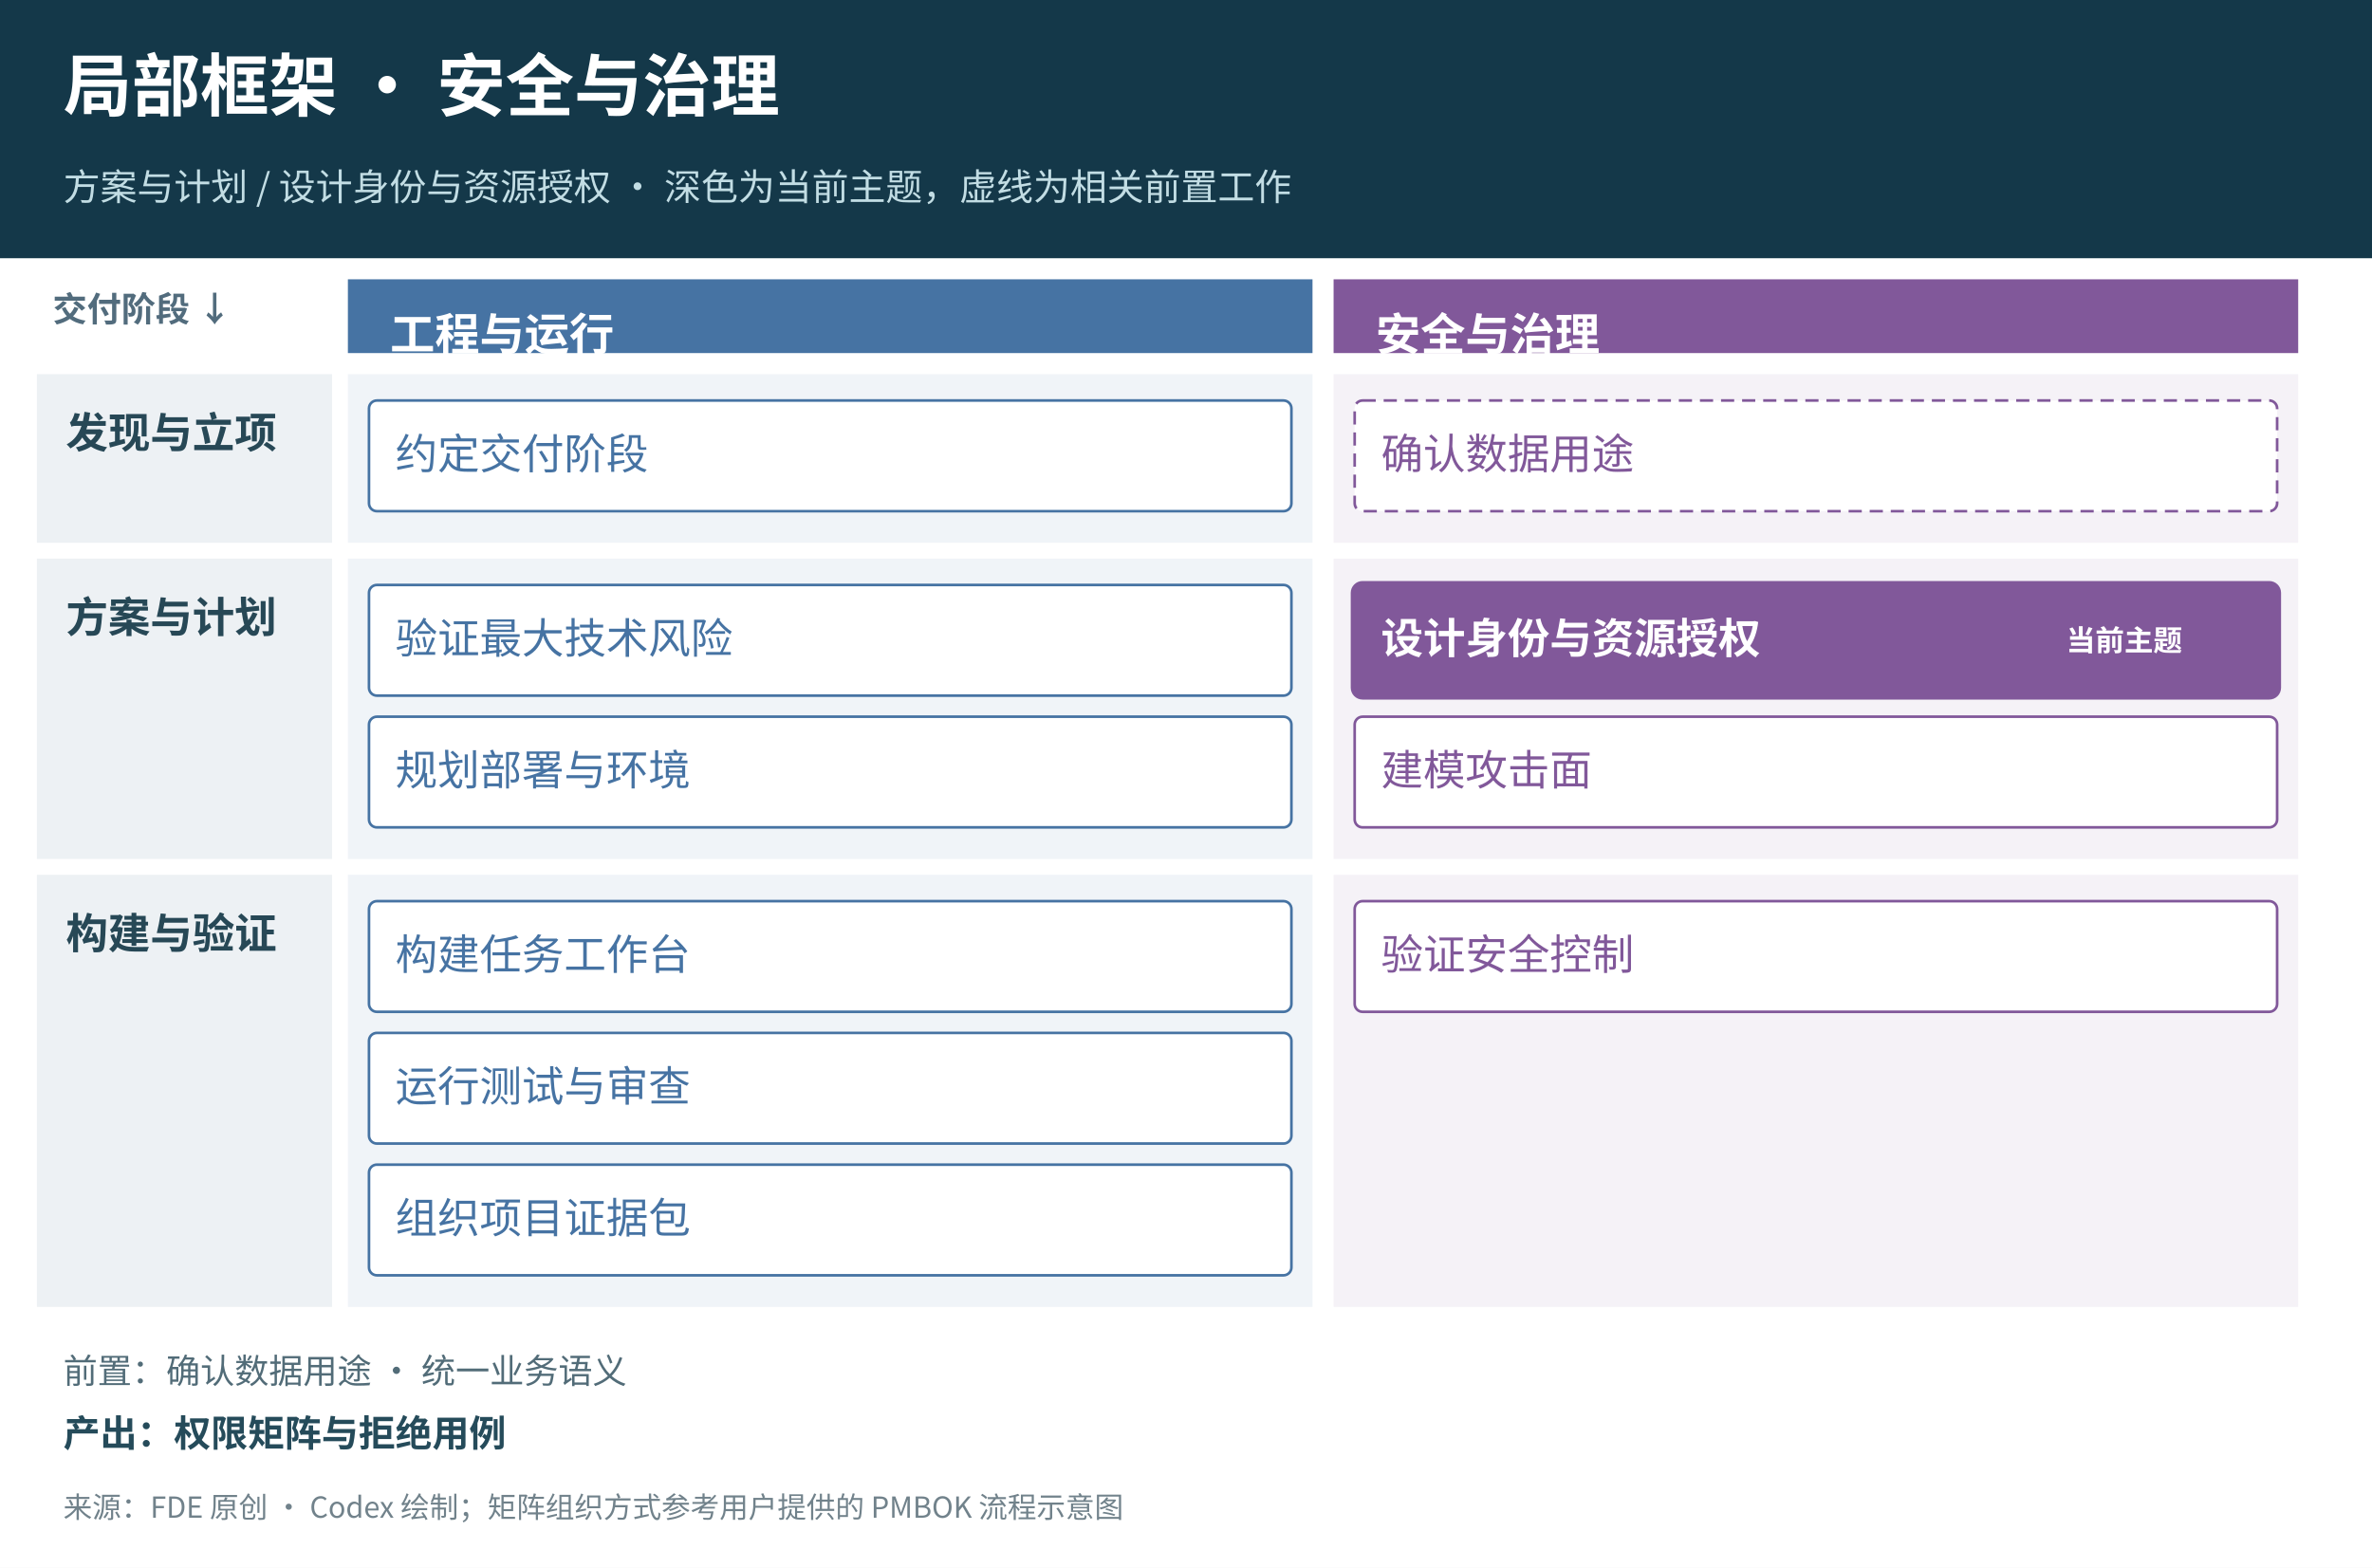
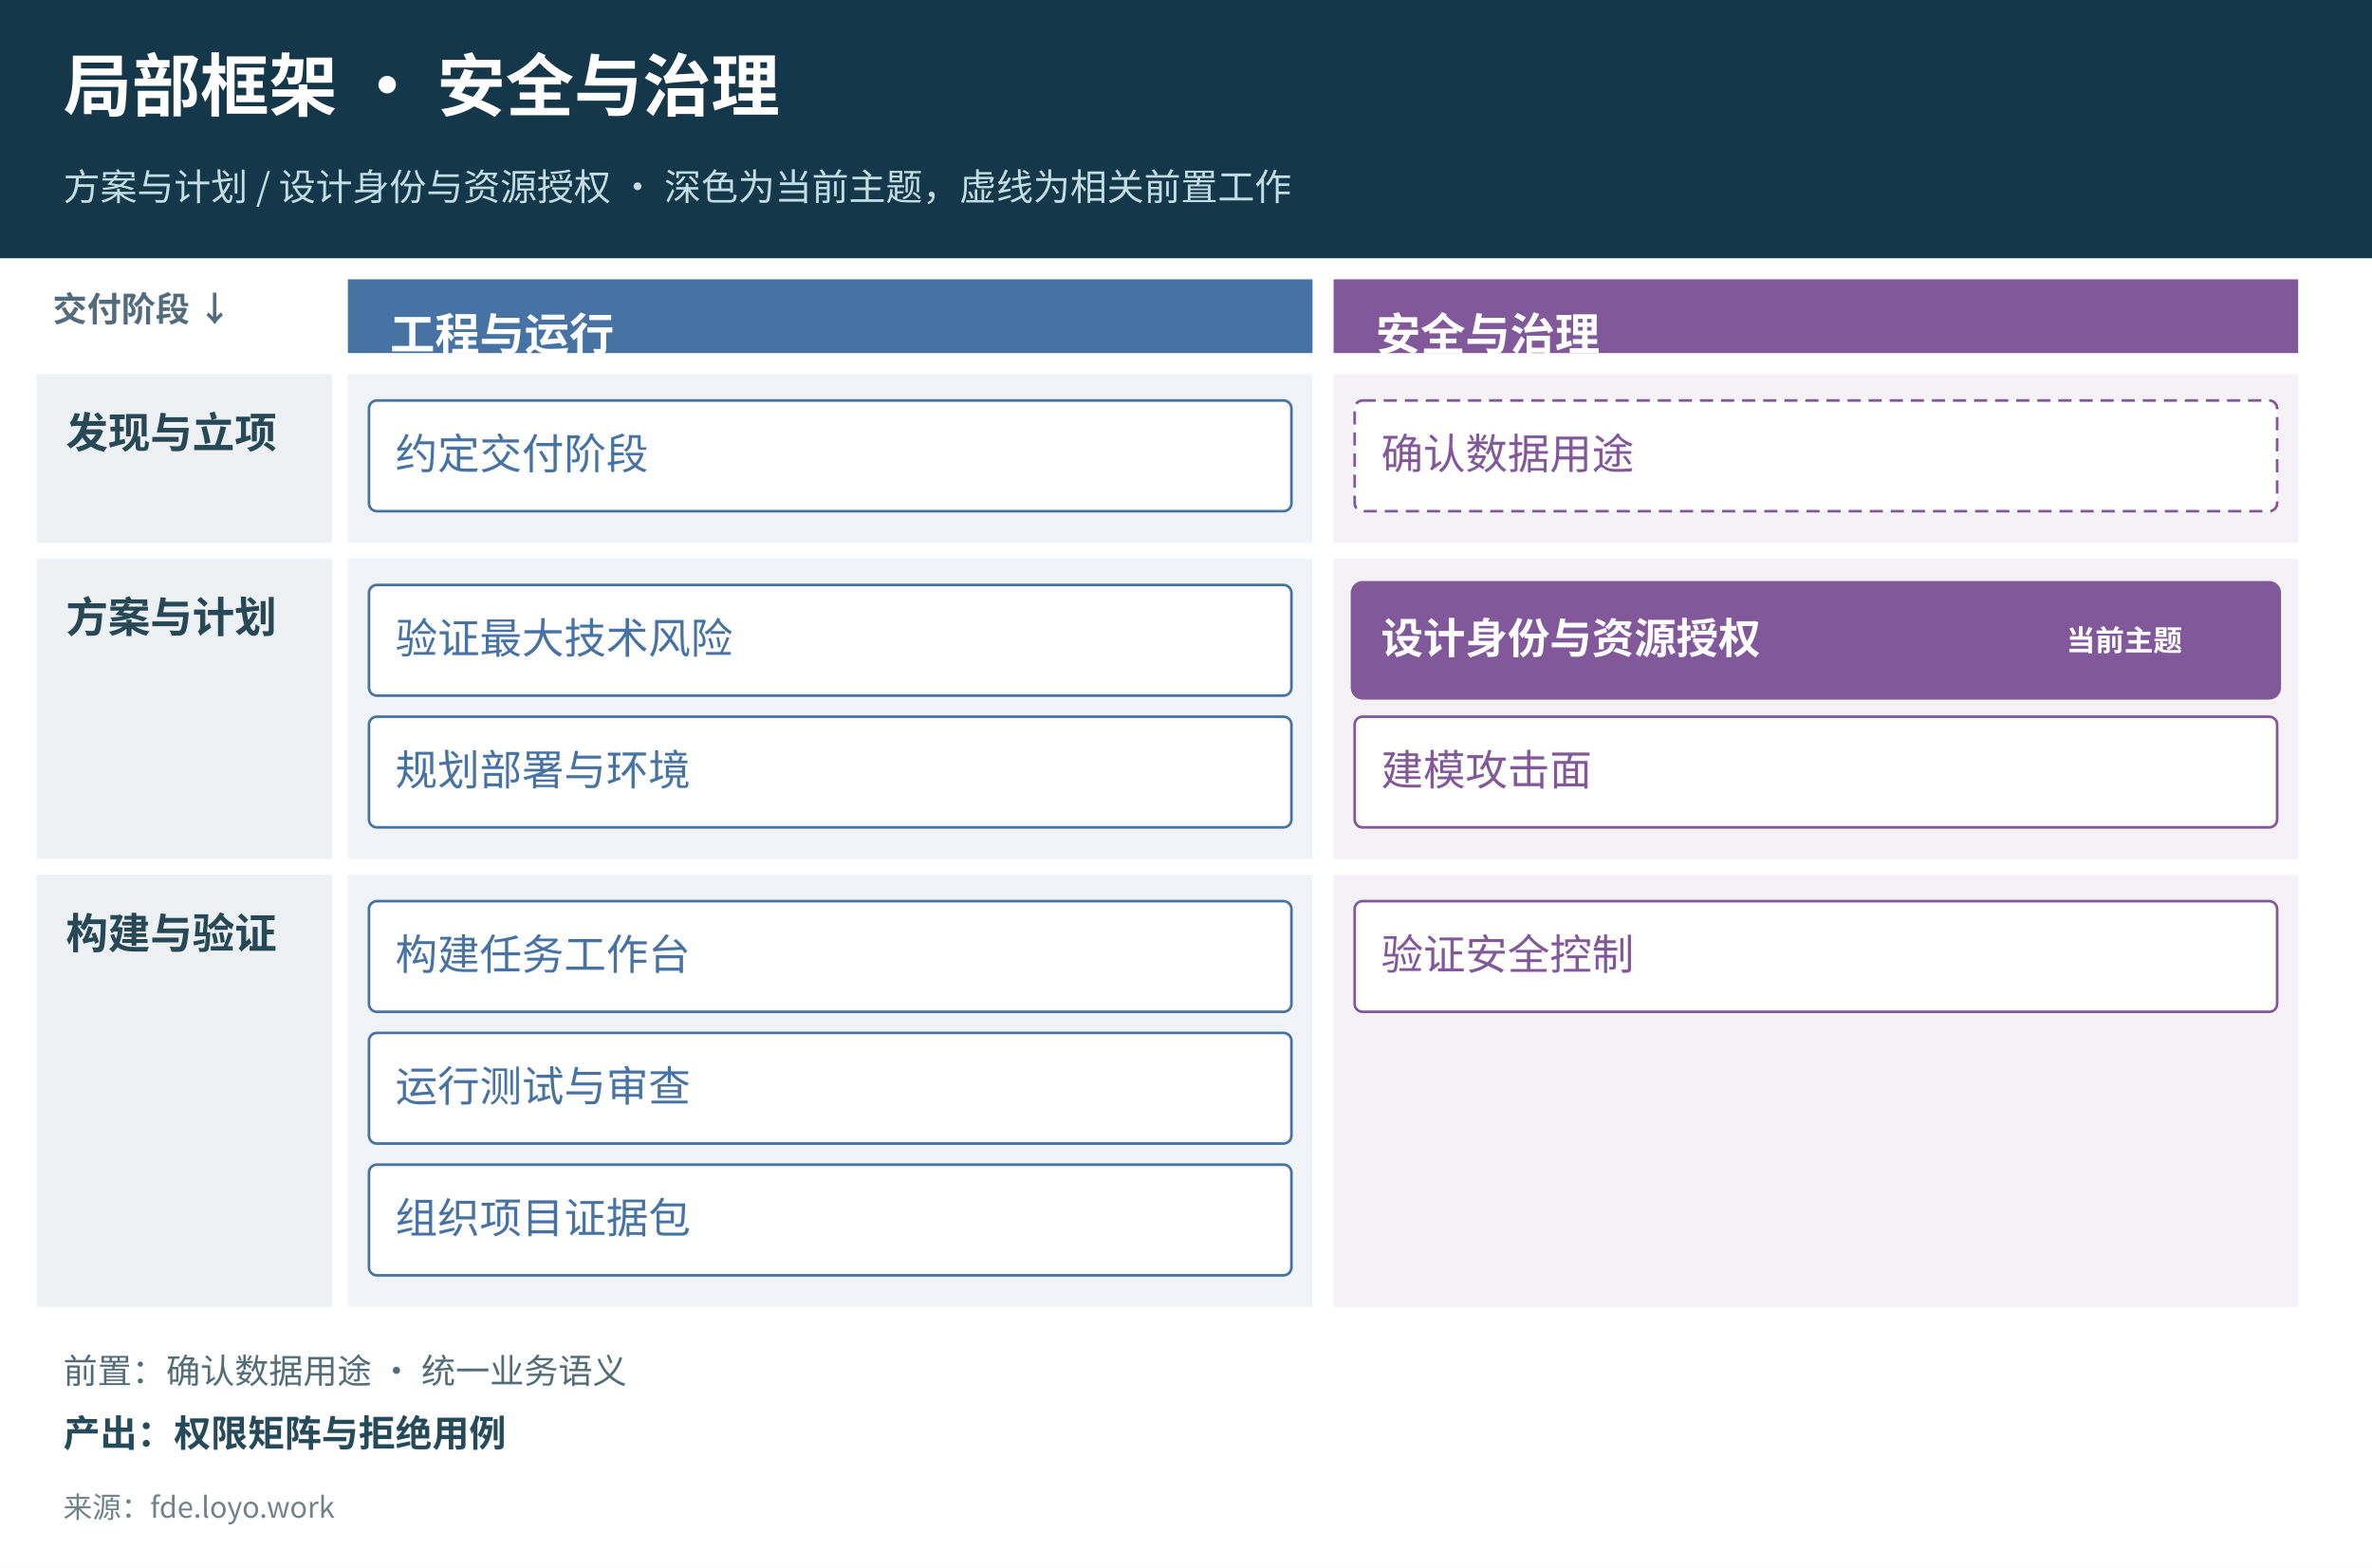
<svg xmlns="http://www.w3.org/2000/svg" viewBox="0 0 900 595" role="img" aria-labelledby="title desc">
  <rect width="900" height="595" fill="#fff" />
  <g font-family="PingFang SC,Microsoft YaHei,Noto Sans CJK SC,sans-serif">
    <rect width="900" height="98" fill="#143849" />
    <text x="24" y="42" font-size="26" fill="#fff" font-weight="700">局部框架 · 安全与治理</text>
    <text x="24" y="76" font-size="14" fill="#c2dde4" font-weight="400">方案与计划 / 设计身份与资源授权 · 深色为当前主题，虚线为相关前置工作</text>
    <text x="20" y="122" font-size="13" fill="#526c7d" font-weight="600">交付阶段 ↓</text>
    <rect x="132" y="106" width="366" height="28" fill="#4673a3" />
    <text x="148" y="133" font-size="17" fill="white" font-weight="650">工程与运行</text>
    <rect x="506" y="106" width="366" height="28" fill="#81589a" />
    <text x="522" y="133" font-size="17" fill="white" font-weight="650">安全与治理</text>
    <rect x="14" y="142" width="112" height="64" fill="#edf1f4" />
    <text x="25" y="170" font-size="16" fill="#274856" font-weight="650">发现与立项</text>
    <rect x="132" y="142" width="366" height="64" fill="#f0f4f8" />
    <a href="/docs/delivery-lifecycle/#context-delivery-gates" aria-label="约定交付阶段">
      <g data-process="delivery-gates" data-current="false">
        <rect x="140" y="152" width="350" height="42" rx="3" fill="#fff" stroke="#4673a3" stroke-width="1" />
        <text x="150" y="178" font-size="16" fill="#4673a3" font-weight="500">约定交付阶段</text>
      </g>
    </a>
    <rect x="506" y="142" width="366" height="64" fill="#f5f2f7" />
    <a href="/docs/data-privacy/#context-data-purpose" aria-label="确认数据用途">
      <g data-process="data-purpose" data-current="false">
        <rect x="514" y="152" width="350" height="42" rx="3" fill="#fff" stroke="#81589a" stroke-width="1" stroke-dasharray="5 3" />
        <text x="524" y="178" font-size="16" fill="#81589a" font-weight="500">确认数据用途</text>
      </g>
    </a>
    <rect x="14" y="212" width="112" height="114" fill="#edf1f4" />
    <text x="25" y="240" font-size="16" fill="#274856" font-weight="650">方案与计划</text>
    <rect x="132" y="212" width="366" height="114" fill="#f0f4f8" />
    <a href="/docs/prototype-validation/#context-prototype" aria-label="验证最大技术风险">
      <g data-process="prototype" data-current="false">
        <rect x="140" y="222" width="350" height="42" rx="3" fill="#fff" stroke="#4673a3" stroke-width="1" />
        <text x="150" y="248" font-size="16" fill="#4673a3" font-weight="500">验证最大技术风险</text>
      </g>
    </a>
    <a href="/docs/deployment-platform/#context-platform-plan" aria-label="规划部署与环境">
      <g data-process="platform-plan" data-current="false">
        <rect x="140" y="272" width="350" height="42" rx="3" fill="#fff" stroke="#4673a3" stroke-width="1" />
        <text x="150" y="298" font-size="16" fill="#4673a3" font-weight="500">规划部署与环境</text>
      </g>
    </a>
    <rect x="506" y="212" width="366" height="114" fill="#f5f2f7" />
    <a href="/docs/identity-access/#context-authorization" aria-label="设计身份与资源授权">
      <g data-process="authorization" data-current="true">
        <rect x="514" y="222" width="350" height="42" rx="3" fill="#81589a" stroke="#81589a" stroke-width="3" />
        <text x="524" y="248" font-size="16" fill="#fff" font-weight="700">设计身份与资源授权</text>
        <text x="784" y="247" font-size="11" fill="#fff" font-weight="700">当前主题</text>
      </g>
    </a>
    <a href="/docs/ai-threat-modeling/#context-threats" aria-label="建模攻击面">
      <g data-process="threats" data-current="false">
        <rect x="514" y="272" width="350" height="42" rx="3" fill="#fff" stroke="#81589a" stroke-width="1" />
        <text x="524" y="298" font-size="16" fill="#81589a" font-weight="500">建模攻击面</text>
      </g>
    </a>
    <rect x="14" y="332" width="112" height="164" fill="#edf1f4" />
    <text x="25" y="360" font-size="16" fill="#274856" font-weight="650">构建与验证</text>
    <rect x="132" y="332" width="366" height="164" fill="#f0f4f8" />
    <a href="/docs/workflow-apps/#context-workbench" aria-label="构建任务工作台">
      <g data-process="workbench" data-current="false">
        <rect x="140" y="342" width="350" height="42" rx="3" fill="#fff" stroke="#4673a3" stroke-width="1" />
        <text x="150" y="368" font-size="16" fill="#4673a3" font-weight="500">构建任务工作台</text>
      </g>
    </a>
    <a href="/docs/engineering-quality/#context-quality" aria-label="运行测试与审查">
      <g data-process="quality" data-current="false">
        <rect x="140" y="392" width="350" height="42" rx="3" fill="#fff" stroke="#4673a3" stroke-width="1" />
        <text x="150" y="418" font-size="16" fill="#4673a3" font-weight="500">运行测试与审查</text>
      </g>
    </a>
    <a href="/docs/delivery-templates/#context-evidence" aria-label="组织项目证据包">
      <g data-process="evidence" data-current="false">
        <rect x="140" y="442" width="350" height="42" rx="3" fill="#fff" stroke="#4673a3" stroke-width="1" />
        <text x="150" y="468" font-size="16" fill="#4673a3" font-weight="500">组织项目证据包</text>
      </g>
    </a>
    <rect x="506" y="332" width="366" height="164" fill="#f5f2f7" />
    <a href="/docs/security-privacy-ai-governance/#context-safety-tests" aria-label="验证安全控制">
      <g data-process="safety-tests" data-current="false">
        <rect x="514" y="342" width="350" height="42" rx="3" fill="#fff" stroke="#81589a" stroke-width="1" />
        <text x="524" y="368" font-size="16" fill="#81589a" font-weight="500">验证安全控制</text>
      </g>
    </a>
    <text x="24" y="525" font-size="13" fill="#526c78" font-weight="400">前置：确认数据用途 · 统一业务语义</text>
    <text x="24" y="549" font-size="14" fill="#254b5a" font-weight="650">产出：权限矩阵与拒绝用例</text>
-     <text x="24" y="576" font-size="11" fill="#71828b" font-weight="400">来源：FDE 原创 · Codex 绘制；矩阵组织方式参考用户提供的 PMBOK 流程示意图</text>
+     <text x="24" y="576" font-size="11" fill="#71828b" font-weight="400">来源：fde.loyo.work</text>
  </g>
</svg>
